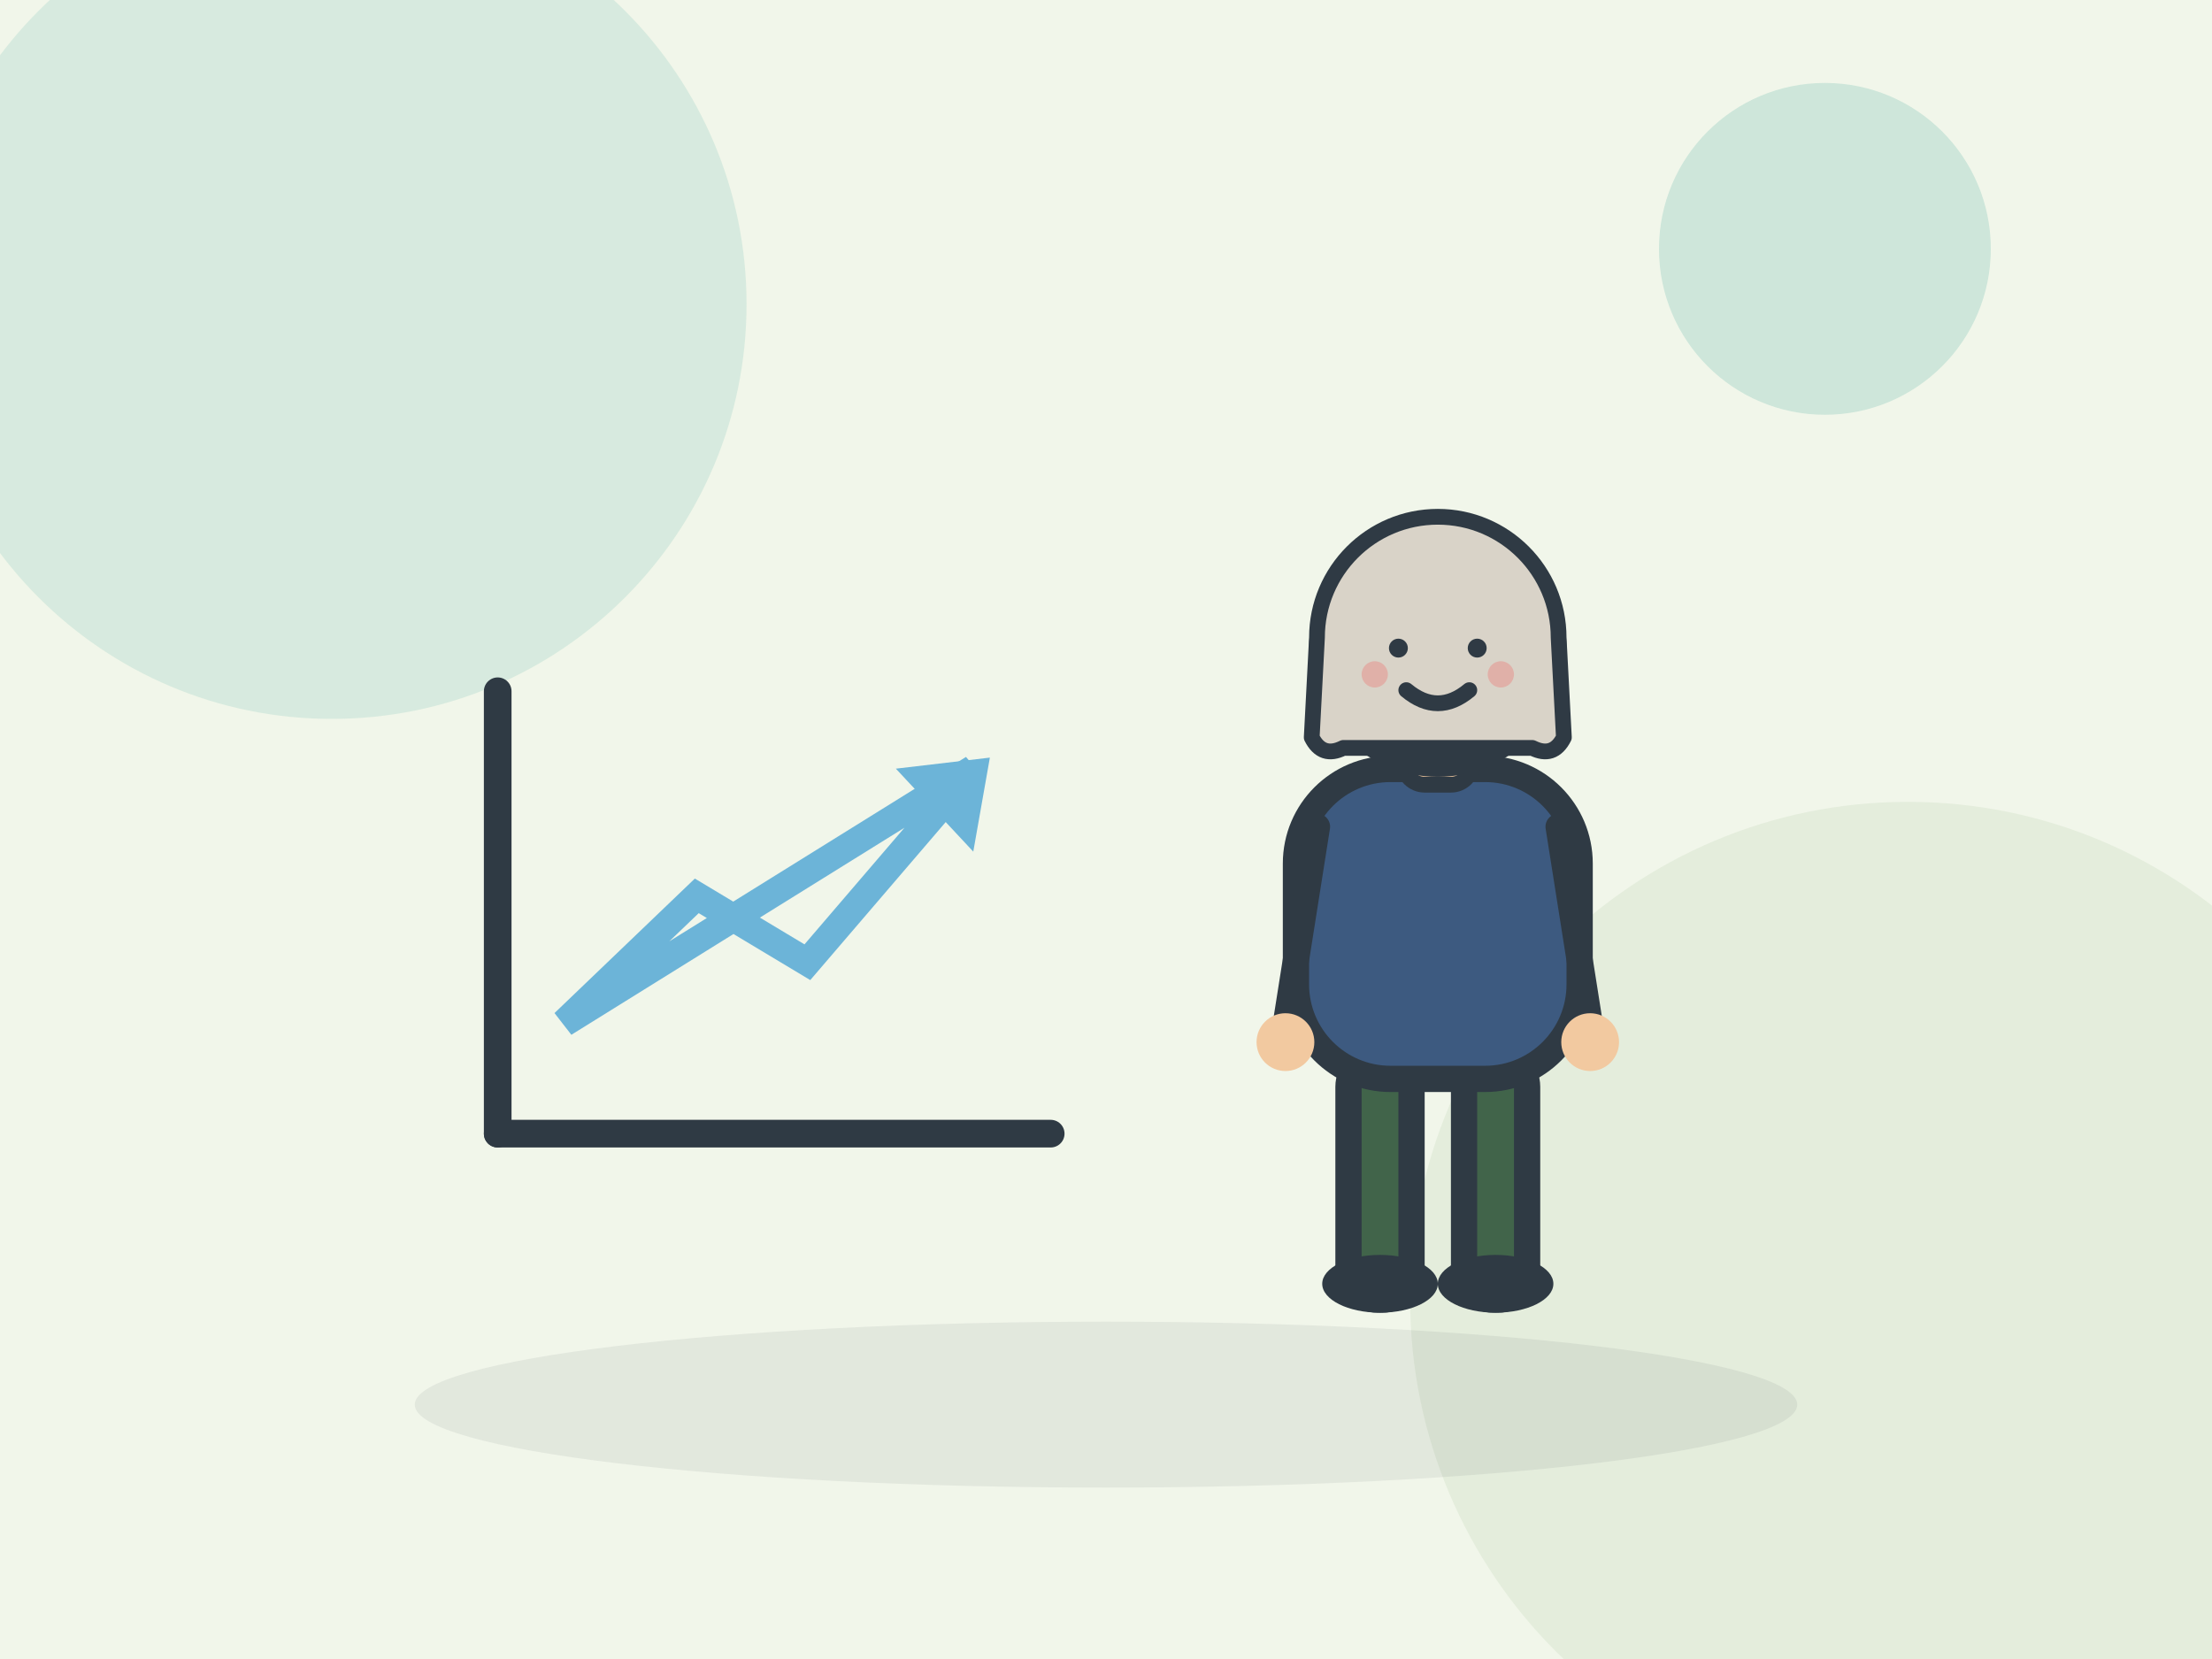
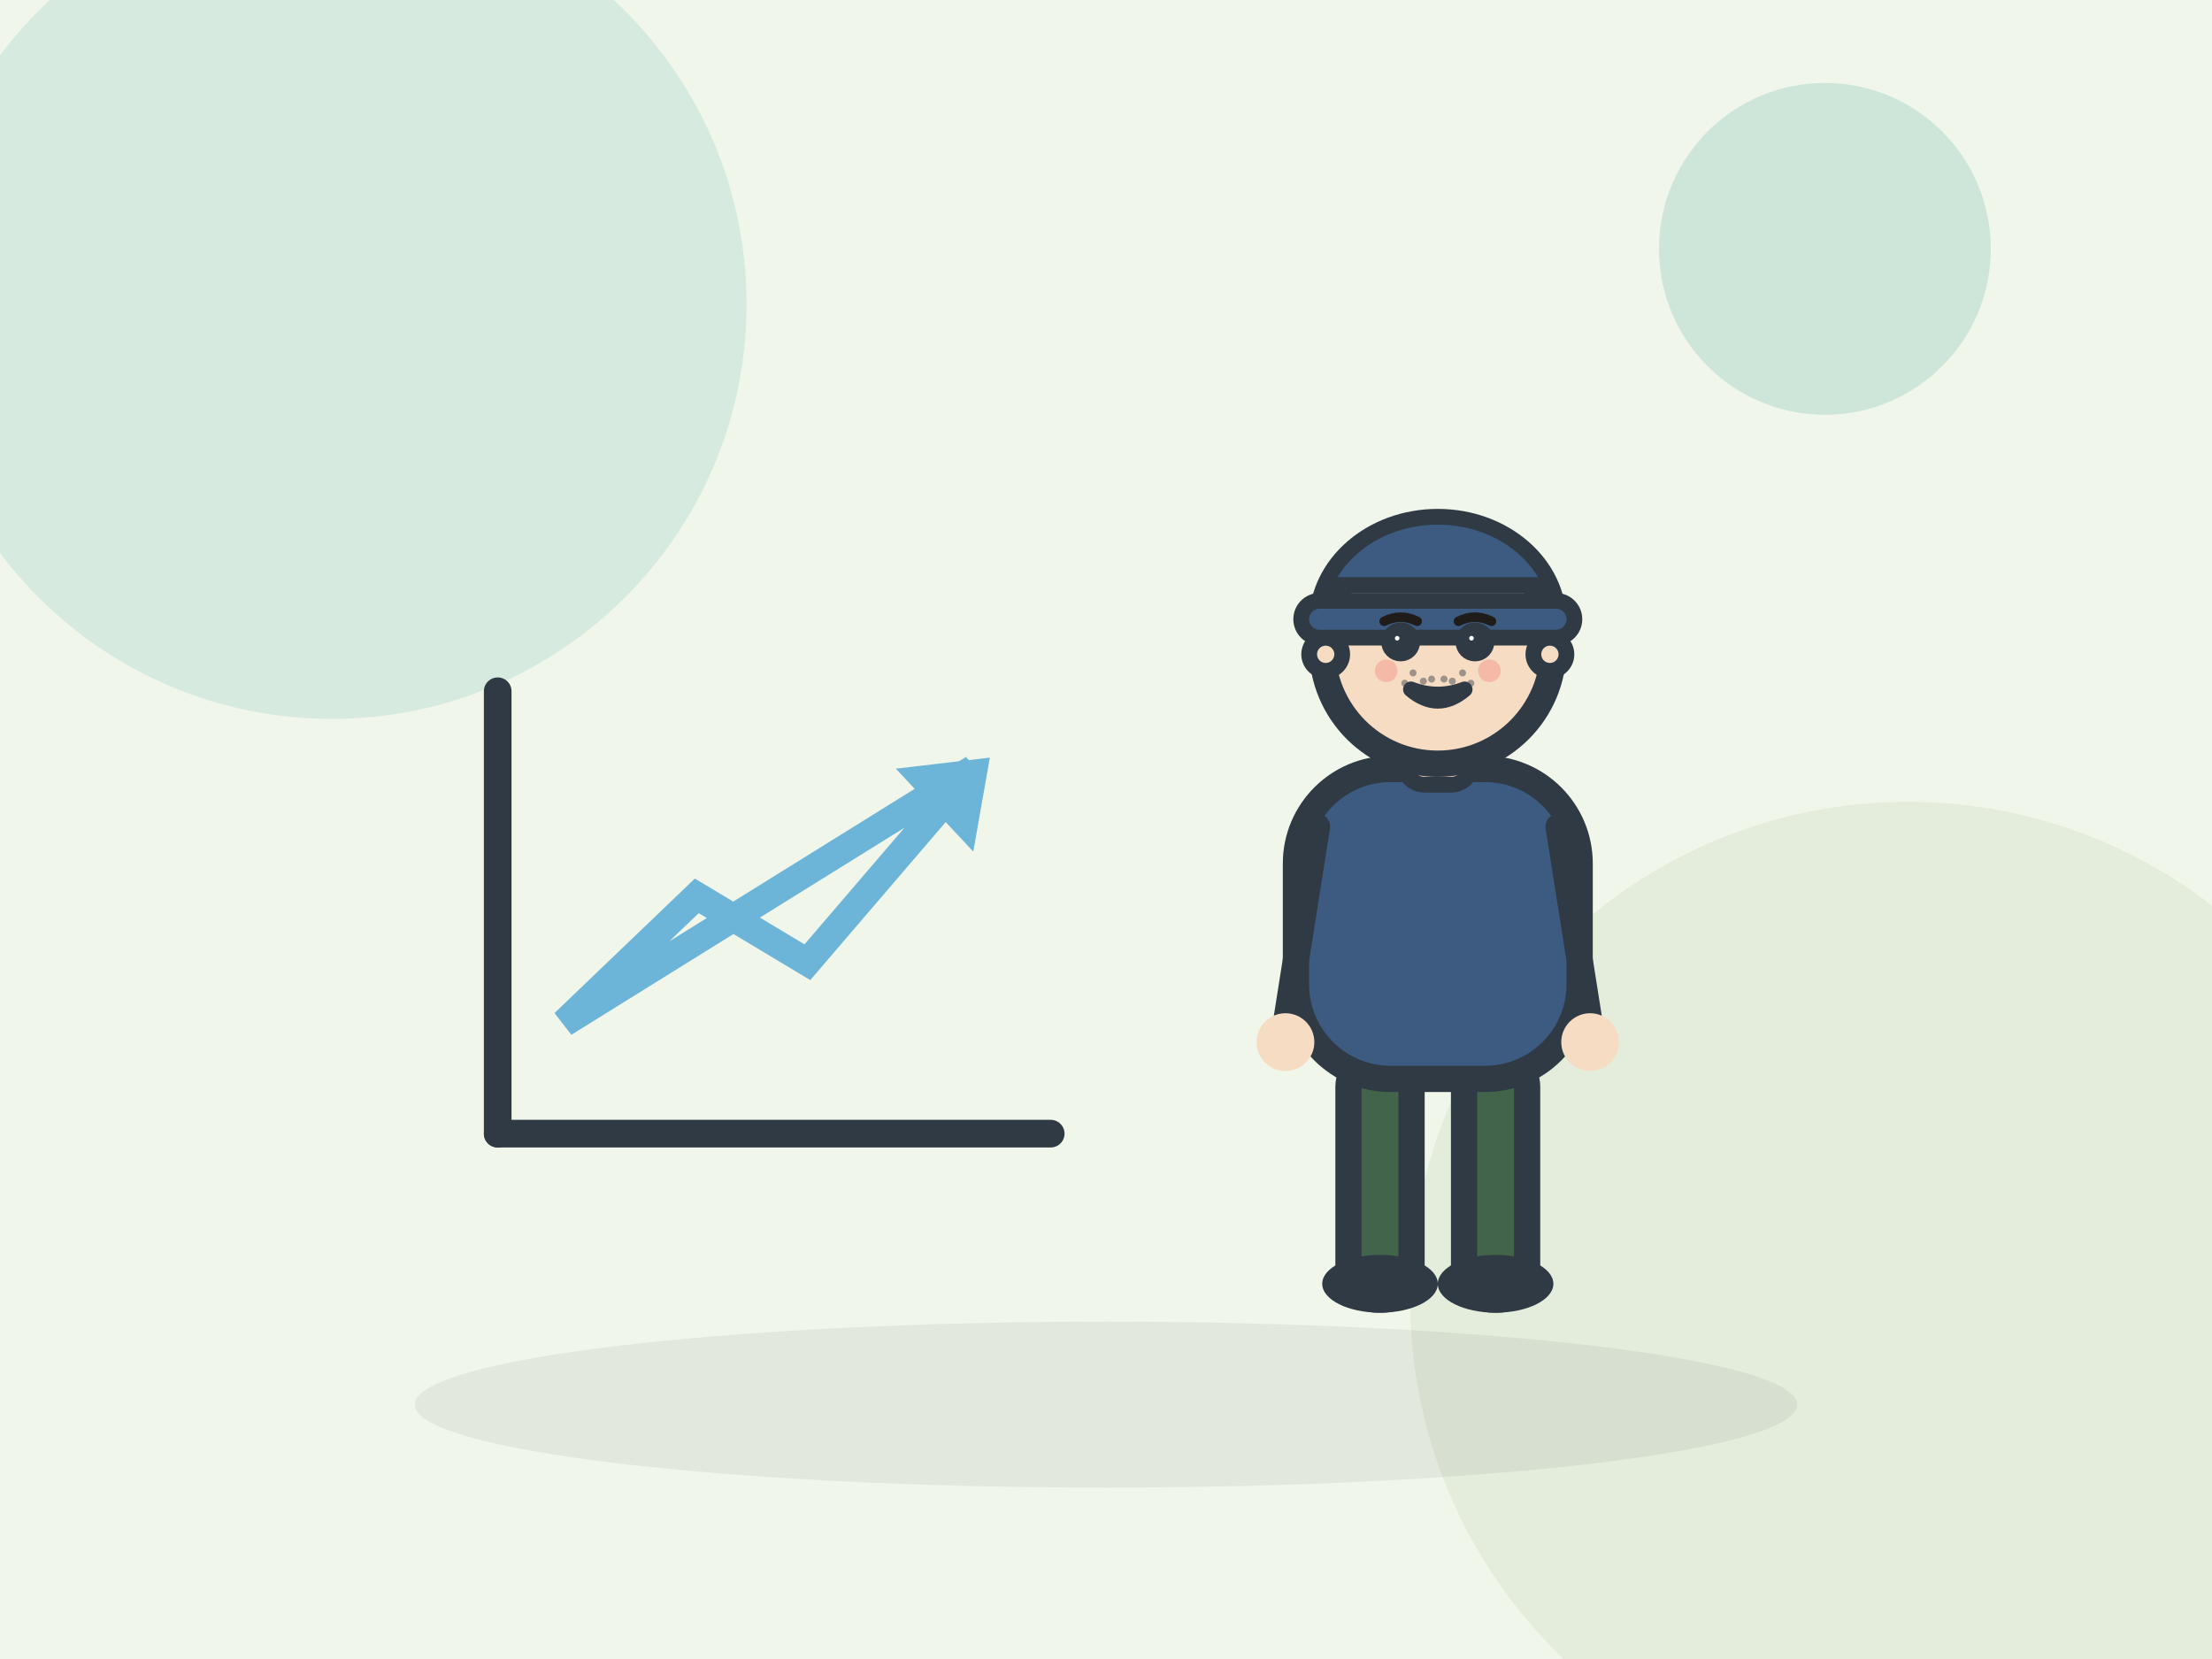
<svg xmlns="http://www.w3.org/2000/svg" viewBox="0 0 800 600" width="800" height="600">
  <rect x="0" y="0" width="800" height="600" rx="0" fill="#f1f6ea" />
  <circle cx="120" cy="110" r="150" fill="#2a9d8f" opacity="0.13" />
  <circle cx="690" cy="470" r="180" fill="#8ab17d" opacity="0.13" />
  <circle cx="660" cy="90" r="60" fill="#2a9d8f" opacity="0.18" />
  <ellipse cx="400" cy="508" rx="250" ry="30" fill="#2f3a44" opacity="0.08" />
  <g transform="translate(520 470) scale(0.95)">
    <rect x="-34" y="-92" width="24" height="92" rx="11" fill="#41644a" stroke="#2f3a44" stroke-width="10" stroke-linejoin="round" stroke-linecap="round" />
    <rect x="10" y="-92" width="24" height="92" rx="11" fill="#41644a" stroke="#2f3a44" stroke-width="10" stroke-linejoin="round" stroke-linecap="round" />
    <ellipse cx="-22" cy="-6" rx="22" ry="11" fill="#2f3a44" />
    <ellipse cx="22" cy="-6" rx="22" ry="11" fill="#2f3a44" />
    <rect x="-54" y="-202" width="108" height="118" rx="36" fill="#3d5a80" stroke="#2f3a44" stroke-width="10" stroke-linejoin="round" stroke-linecap="round" />
    <line x1="-46" y1="-180" x2="-58" y2="-104" stroke="#2f3a44" stroke-width="10" stroke-linejoin="round" stroke-linecap="round" />
    <line x1="46" y1="-180" x2="58" y2="-104" stroke="#2f3a44" stroke-width="10" stroke-linejoin="round" stroke-linecap="round" />
-     <circle cx="-58" cy="-98" r="11" fill="#f2c9a0" />
-     <circle cx="58" cy="-98" r="11" fill="#f2c9a0" />
-     <rect x="-13" y="-222" width="26" height="26" rx="8" fill="#f2c9a0" stroke="#2f3a44" stroke-width="6" stroke-linejoin="round" stroke-linecap="round" />
-     <circle cx="0" cy="-248" r="44" fill="#f2c9a0" stroke="#2f3a44" stroke-width="10" stroke-linejoin="round" stroke-linecap="round" />
-     <path d="M -46 -252 A 46 46 0 0 1 46 -252 L 48 -214 Q 44 -206 36 -210 L -36 -210 Q -44 -206 -48 -214 Z" fill="#d9d3c8" stroke="#2f3a44" stroke-width="6" stroke-linejoin="round" stroke-linecap="round" />
-     <circle cx="-15" cy="-248" r="3.6" fill="#2f3a44" />
-     <circle cx="15" cy="-248" r="3.6" fill="#2f3a44" />
-     <path d="M -12 -232 Q 0 -222 12 -232" fill="none" stroke="#2f3a44" stroke-width="6" stroke-linejoin="round" stroke-linecap="round" />
-     <circle cx="-24" cy="-238" r="5" fill="#ef6f6c" opacity="0.35" />
-     <circle cx="24" cy="-238" r="5" fill="#ef6f6c" opacity="0.35" />
+     <circle cx="-58" cy="-98" r="11" fill="#f7dcc4" />
+     <circle cx="58" cy="-98" r="11" fill="#f7dcc4" />
+     <rect x="-13" y="-222" width="26" height="26" rx="8" fill="#f7dcc4" stroke="#2f3a44" stroke-width="6" stroke-linejoin="round" stroke-linecap="round" />
+     <circle cx="0" cy="-248" r="44" fill="#f7dcc4" stroke="#2f3a44" stroke-width="10" stroke-linejoin="round" stroke-linecap="round" />
+     <path d="M -46 -258 A 46 40 0 0 1 46 -258 L 40 -272 L -40 -272 Z" fill="#3d5a80" stroke="#2f3a44" stroke-width="6" stroke-linejoin="round" stroke-linecap="round" />
+     <rect x="-52" y="-266" width="104" height="14" rx="7" fill="#3d5a80" stroke="#2f3a44" stroke-width="6" stroke-linejoin="round" stroke-linecap="round" />
+     <circle cx="-42.68" cy="-245.643" r="6.286" fill="#f7dcc4" stroke="#2f3a44" stroke-width="6" stroke-linejoin="round" stroke-linecap="round" />
+     <circle cx="42.68" cy="-245.643" r="6.286" fill="#f7dcc4" stroke="#2f3a44" stroke-width="6" stroke-linejoin="round" stroke-linecap="round" />
+     <path d="M -20.429 -258.214 Q -14.143 -261.357 -7.857 -258.214" fill="none" stroke="#1f1c1a" stroke-width="3.614" stroke-linecap="round" />
+     <path d="M 7.857 -258.214 Q 14.143 -261.357 20.429 -258.214" fill="none" stroke="#1f1c1a" stroke-width="3.614" stroke-linecap="round" />
+     <circle cx="-14.143" cy="-250.357" r="4.4" fill="#6b4a34" stroke="#2f3a44" stroke-width="6" stroke-linejoin="round" stroke-linecap="round" />
+     <circle cx="-14.143" cy="-250.357" r="1.936" fill="#2f3a44" />
+     <circle cx="-15.463" cy="-251.765" r="0.88" fill="#fff" />
+     <circle cx="14.143" cy="-250.357" r="4.4" fill="#6b4a34" stroke="#2f3a44" stroke-width="6" stroke-linejoin="round" stroke-linecap="round" />
+     <circle cx="14.143" cy="-250.357" r="1.936" fill="#2f3a44" />
+     <circle cx="12.823" cy="-251.765" r="0.88" fill="#fff" />
+     <path d="M 0 -242.5 q 2.829 5.893 -2.043 8.25" fill="none" stroke="#f7dcc4" stroke-width="2.671" stroke-linecap="round" opacity="0.55" />
+     <circle cx="-9.429" cy="-238.571" r="1.336" fill="#2f3a44" opacity="0.45" />
+     <circle cx="-5.5" cy="-235.429" r="1.336" fill="#2f3a44" opacity="0.45" />
+     <circle cx="-12.571" cy="-234.643" r="1.336" fill="#2f3a44" opacity="0.45" />
+     <circle cx="9.429" cy="-238.571" r="1.336" fill="#2f3a44" opacity="0.45" />
+     <circle cx="5.5" cy="-235.429" r="1.336" fill="#2f3a44" opacity="0.45" />
+     <circle cx="12.571" cy="-234.643" r="1.336" fill="#2f3a44" opacity="0.45" />
+     <circle cx="-2.357" cy="-236.214" r="1.336" fill="#2f3a44" opacity="0.45" />
+     <circle cx="2.357" cy="-236.214" r="1.336" fill="#2f3a44" opacity="0.45" />
+     <path d="M -10.214 -232.286 Q 0 -223.643 10.214 -232.286       Q 0 -228.357 -10.214 -232.286 Z" fill="#c9635f" stroke="#2f3a44" stroke-width="6" stroke-linejoin="round" stroke-linecap="round" />
+     <circle cx="-19.643" cy="-239.357" r="4.321" fill="#ef6f6c" opacity="0.32" />
+     <circle cx="19.643" cy="-239.357" r="4.321" fill="#ef6f6c" opacity="0.32" />
  </g>
  <g transform="translate(280 330) scale(1)">
    <line x1="-100" y1="80" x2="100" y2="80" stroke="#2f3a44" stroke-width="10" stroke-linejoin="round" stroke-linecap="round" />
    <line x1="-100" y1="80" x2="-100" y2="-80" stroke="#2f3a44" stroke-width="10" stroke-linejoin="round" stroke-linecap="round" />
    <polygon points="-76 40 -28 -6 12 18 72 -52" stroke="#6cb4d8" stroke-width="10" fill="none" />
    <polygon points="44 -52 78 -56 72 -22" fill="#6cb4d8" />
  </g>
</svg>
